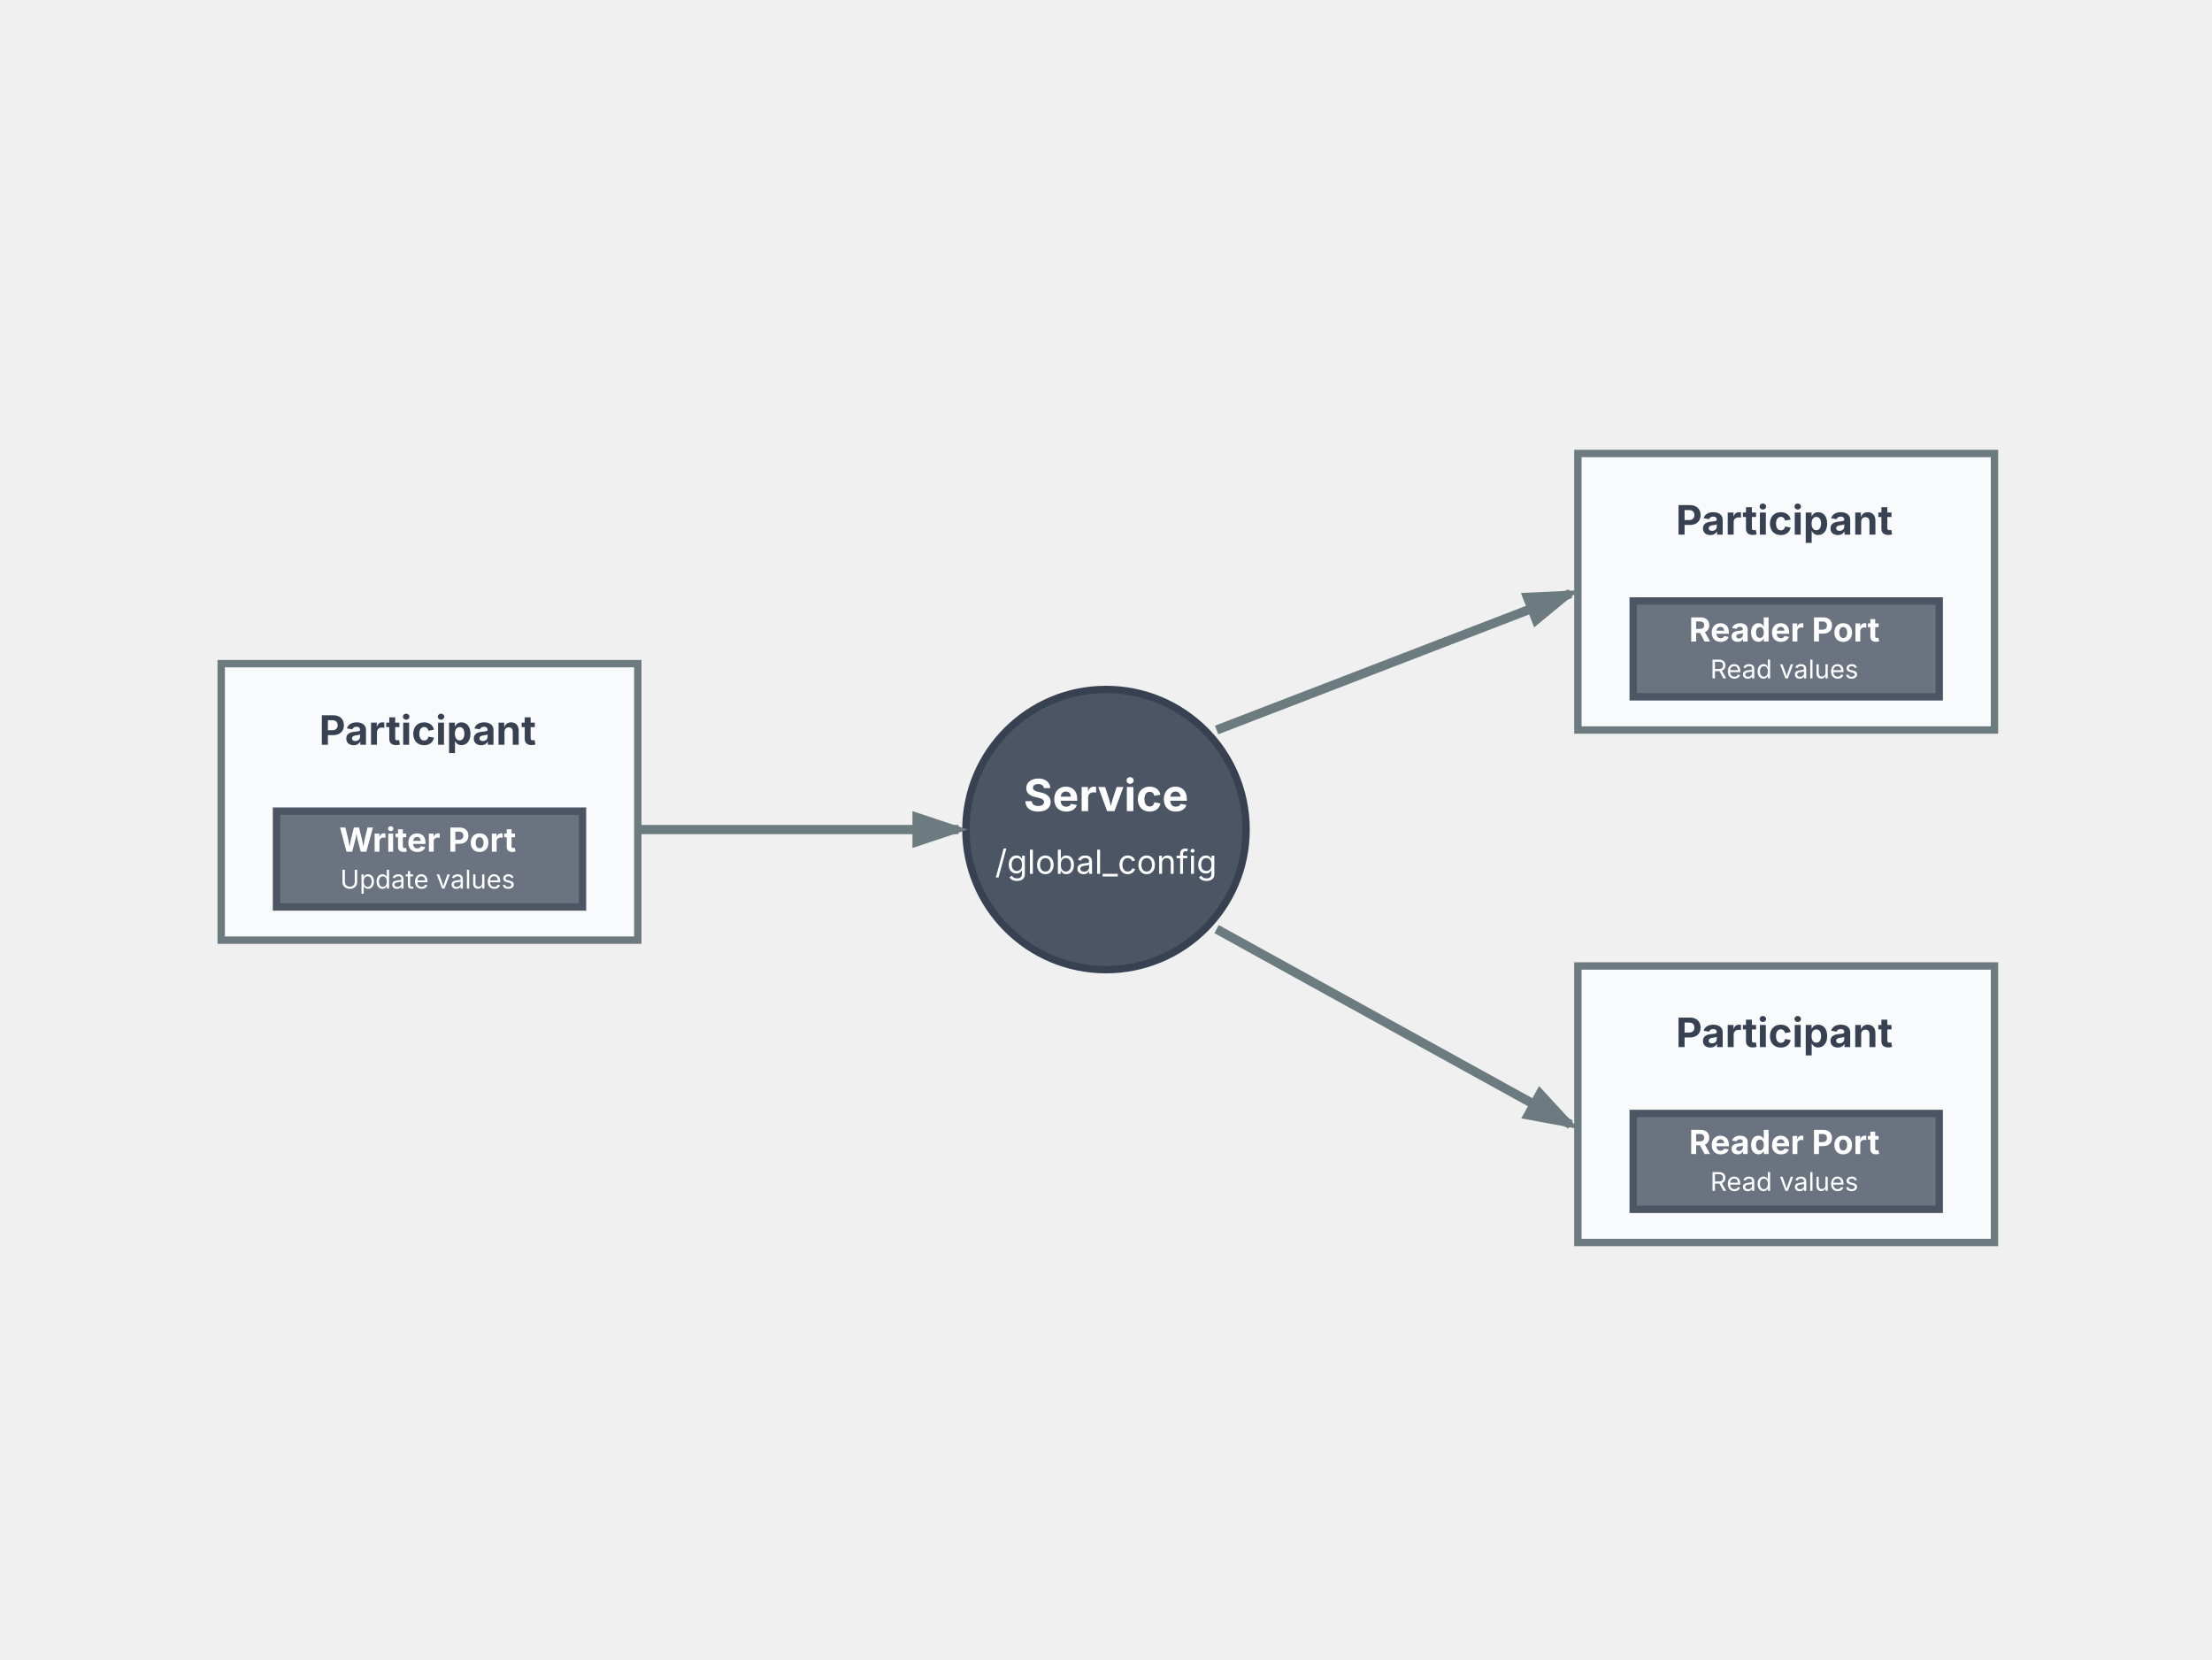
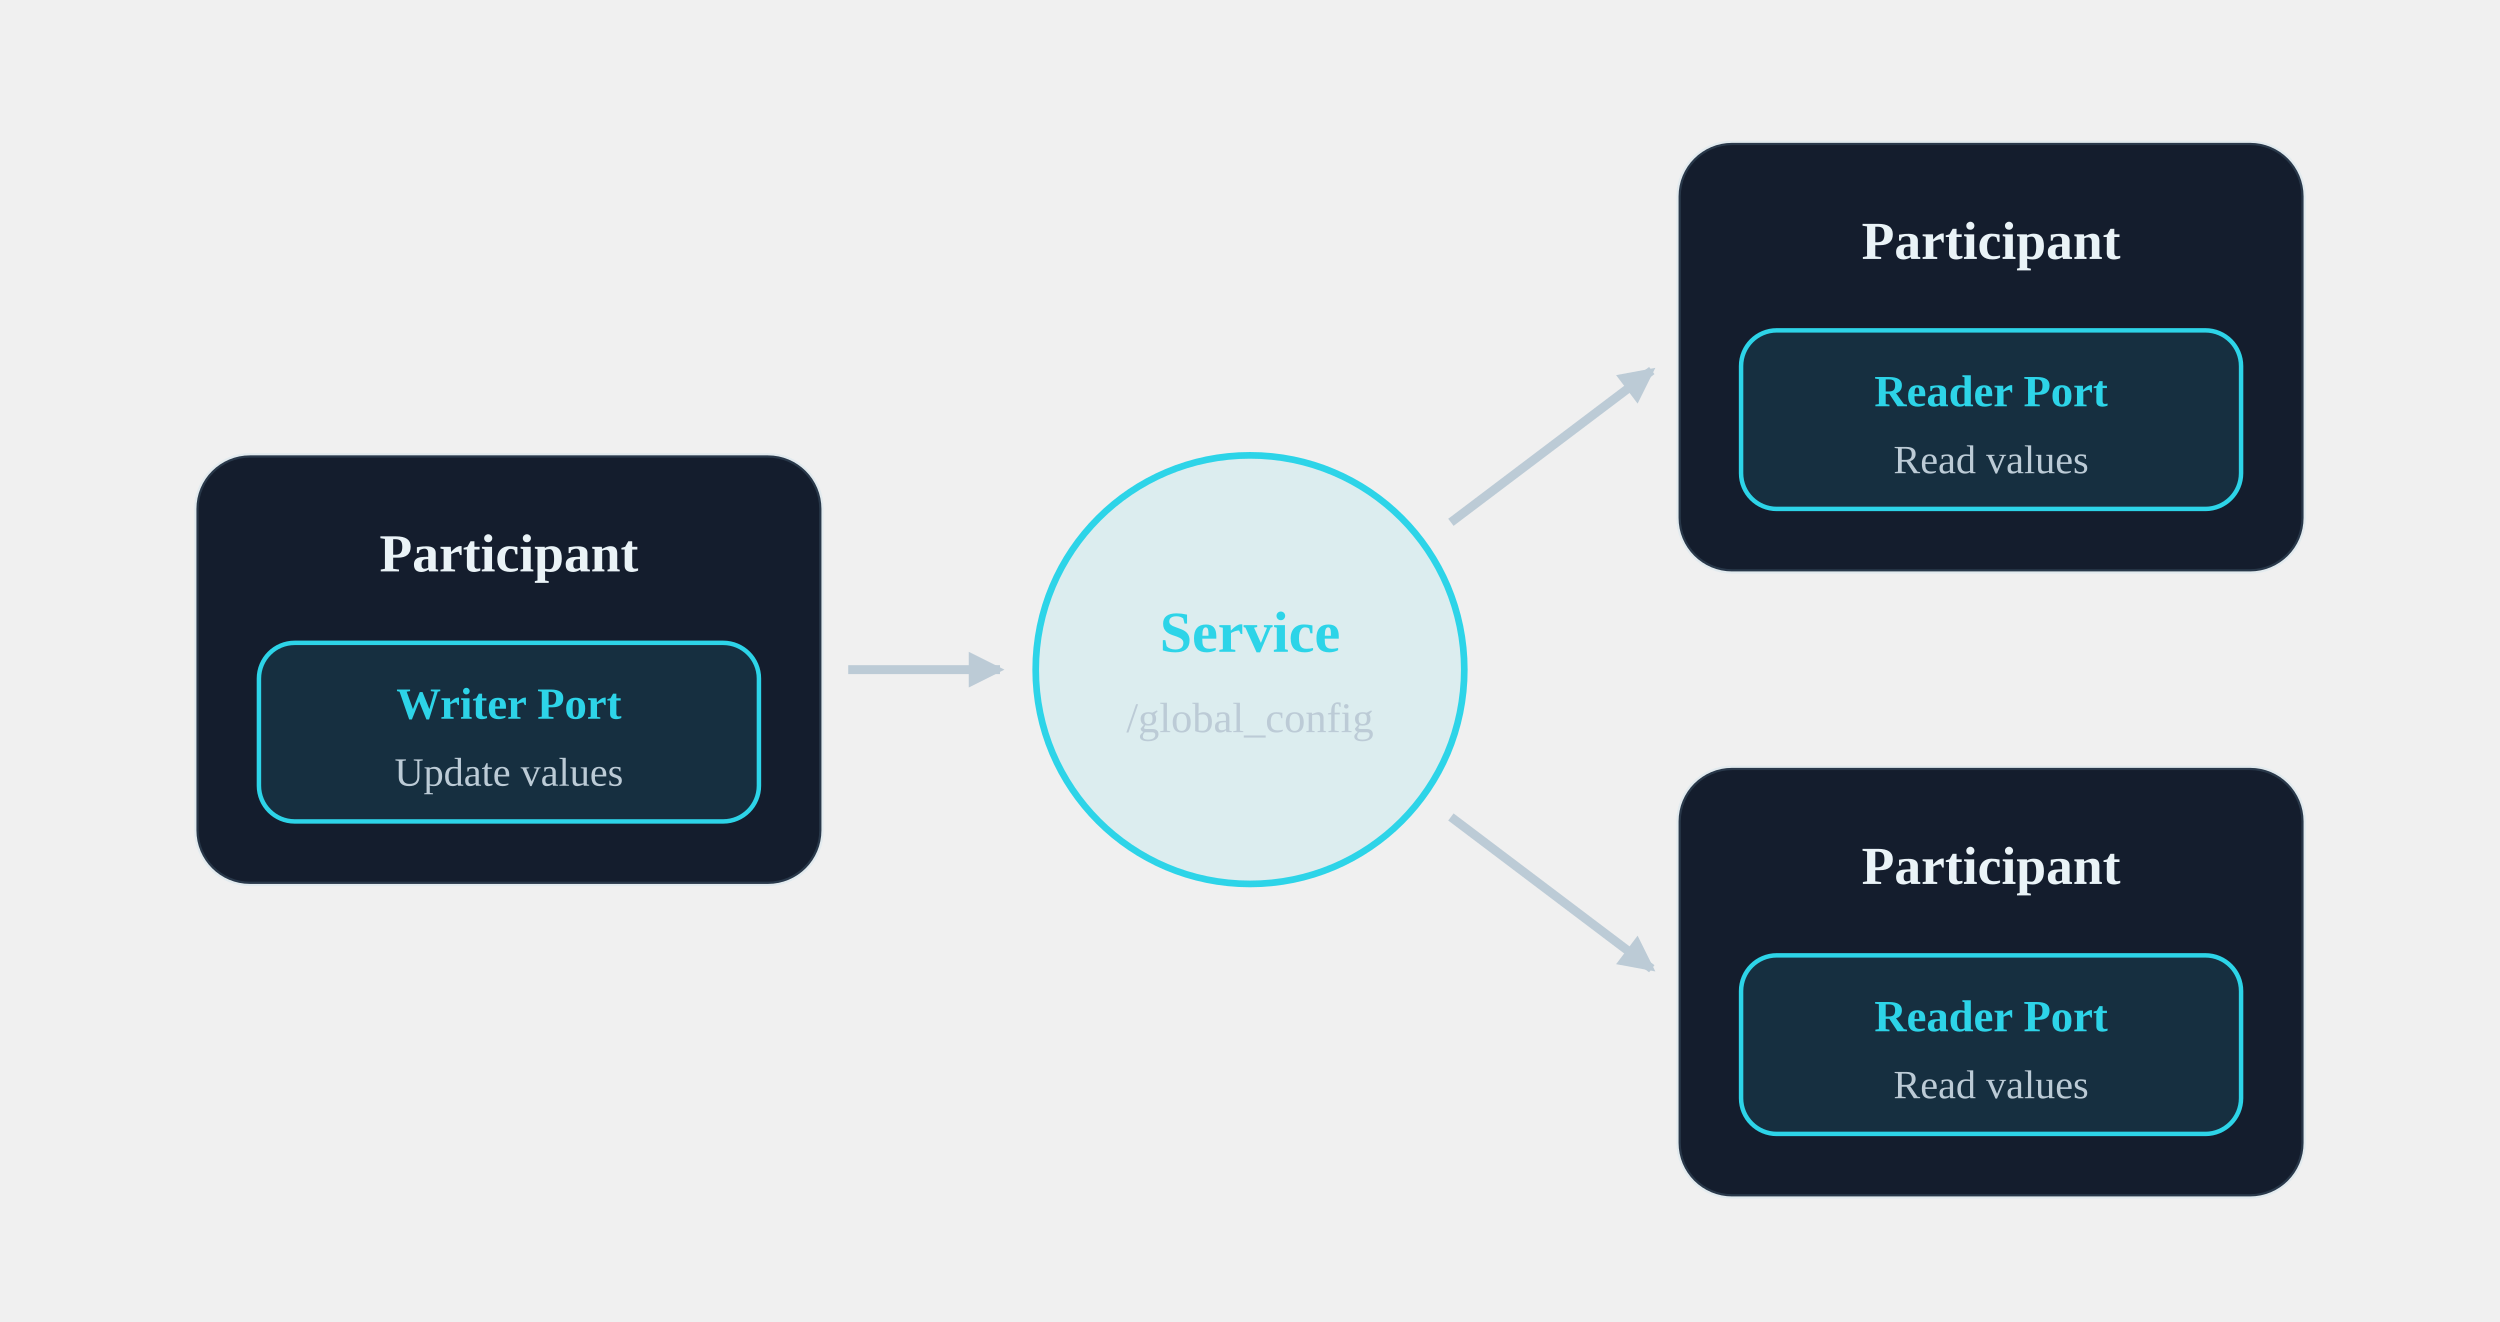
- <svg xmlns="http://www.w3.org/2000/svg" viewBox="0 0 600 450">
+ <svg xmlns="http://www.w3.org/2000/svg" viewBox="0 0 560 296" role="img" aria-label="Blackboard communication model">
+   <style>
+     .bb-box   { fill: var(--ix-surface, #141d2d); stroke: var(--ix-line, rgba(150,200,230,0.16)); stroke-width: 1; }
+     .bb-port  { fill: rgba(45,212,232,0.10); stroke: var(--ix-ice, #2dd4e8); stroke-width: 1; }
+     .bb-svc   { fill: rgba(45,212,232,0.10); stroke: var(--ix-ice, #2dd4e8); stroke-width: 1.5; }
+     .bb-title { font-family: var(--font-stack, sans-serif); font-weight: 600; font-size: 12px; fill: var(--ix-text, #eaf3f7); }
+     .bb-port-t{ font-family: var(--font-stack--monospace, monospace); font-weight: 600; font-size: 10px; fill: var(--ix-ice, #2dd4e8); }
+     .bb-sub   { font-family: var(--font-stack, sans-serif); font-size: 9px; fill: var(--ix-muted, #bccbd6); }
+     .bb-svc-t { font-family: var(--font-stack, sans-serif); font-weight: 600; font-size: 13px; fill: var(--ix-ice, #2dd4e8); }
+     .bb-svc-s { font-family: var(--font-stack--monospace, monospace); font-size: 9.5px; fill: var(--ix-muted, #bccbd6); }
+     .bb-flow  { stroke: var(--ix-muted, #bccbd6); stroke-width: 2; fill: none; }
+   </style>
  <defs>
-     <style>
-       .custom-fonts {
-         font-family: Inter, -apple-system, BlinkMacSystemFont, 'Segoe UI', Roboto, sans-serif;
-       }
-     </style>
-     <marker id="arrowhead" markerWidth="6" markerHeight="4" refX="5" refY="2" orient="auto">
-       <polygon points="0 0, 6 2, 0 4" fill="#6c7b7f" />
+     <marker id="bb-arrow" markerWidth="10" markerHeight="10" refX="8" refY="5" orient="auto" markerUnits="userSpaceOnUse" overflow="visible">
+       <path d="M1,1 L9,5 L1,9 Z" fill="var(--ix-muted, #bccbd6)" />
    </marker>
-     <pattern id="sleepPattern" patternUnits="userSpaceOnUse" width="3" height="3">
-       <circle cx="1.5" cy="1.5" r="0.8" fill="#9ca3af" opacity="0.3" />
-     </pattern>
  </defs>
-   <rect width="600" height="450" fill="transparent" />
-   <circle cx="300" cy="225" r="38" fill="#4b5563" stroke="#374151" stroke-width="2" />
-   <text x="300" y="220" text-anchor="middle" class="custom-fonts" font-size="12" font-weight="bold" fill="white">Service</text>
-   <text x="300" y="237" text-anchor="middle" class="custom-fonts" font-size="9" fill="white">/global_config</text>
-   <rect x="60" y="180" width="113" height="75" fill="#f9fafb" stroke="#6c7b7f" stroke-width="2" />
-   <text x="116" y="202" text-anchor="middle" class="custom-fonts" font-size="11" font-weight="bold" fill="#374151">Participant</text>
-   <rect x="75" y="220" width="83" height="26" fill="#6b7280" stroke="#4b5563" stroke-width="2" />
-   <text x="116" y="231" text-anchor="middle" class="custom-fonts" font-size="9" font-weight="bold" fill="white">Writer Port</text>
-   <text x="116" y="241" text-anchor="middle" class="custom-fonts" font-size="7" fill="white">Update values</text>
-   <rect x="428" y="123" width="113" height="75" fill="#f9fafb" stroke="#6c7b7f" stroke-width="2" />
-   <text x="484" y="145" text-anchor="middle" class="custom-fonts" font-size="11" font-weight="bold" fill="#374151">Participant</text>
-   <rect x="443" y="163" width="83" height="26" fill="#6b7280" stroke="#4b5563" stroke-width="2" />
-   <text x="484" y="174" text-anchor="middle" class="custom-fonts" font-size="9" font-weight="bold" fill="white">Reader Port</text>
-   <text x="484" y="184" text-anchor="middle" class="custom-fonts" font-size="7" fill="white">Read values</text>
-   <rect x="428" y="262" width="113" height="75" fill="#f9fafb" stroke="#6c7b7f" stroke-width="2" />
-   <text x="484" y="284" text-anchor="middle" class="custom-fonts" font-size="11" font-weight="bold" fill="#374151">Participant</text>
-   <rect x="443" y="302" width="83" height="26" fill="#6b7280" stroke="#4b5563" stroke-width="2" />
-   <text x="484" y="313" text-anchor="middle" class="custom-fonts" font-size="9" font-weight="bold" fill="white">Reader Port</text>
-   <text x="484" y="323" text-anchor="middle" class="custom-fonts" font-size="7" fill="white">Read values</text>
-   <line x1="173" y1="225" x2="260" y2="225" stroke="#6c7b7f" stroke-width="2.5" marker-end="url(#arrowhead)" />
-   <line x1="330" y1="198" x2="426" y2="161" stroke="#6c7b7f" stroke-width="2.5" marker-end="url(#arrowhead)" />
-   <line x1="330" y1="252" x2="426" y2="305" stroke="#6c7b7f" stroke-width="2.5" marker-end="url(#arrowhead)" />
+   <rect class="bb-box" x="44" y="102" width="140" height="96" rx="12" />
+   <text class="bb-title" x="114" y="128" text-anchor="middle">Participant</text>
+   <rect class="bb-port" x="58" y="144" width="112" height="40" rx="8" />
+   <text class="bb-port-t" x="114" y="161" text-anchor="middle">Writer Port</text>
+   <text class="bb-sub" x="114" y="176" text-anchor="middle">Update values</text>
+   <circle class="bb-svc" cx="280" cy="150" r="48" />
+   <text class="bb-svc-t" x="280" y="146" text-anchor="middle">Service</text>
+   <text class="bb-svc-s" x="280" y="164" text-anchor="middle">/global_config</text>
+   <rect class="bb-box" x="376" y="32" width="140" height="96" rx="12" />
+   <text class="bb-title" x="446" y="58" text-anchor="middle">Participant</text>
+   <rect class="bb-port" x="390" y="74" width="112" height="40" rx="8" />
+   <text class="bb-port-t" x="446" y="91" text-anchor="middle">Reader Port</text>
+   <text class="bb-sub" x="446" y="106" text-anchor="middle">Read values</text>
+   <rect class="bb-box" x="376" y="172" width="140" height="96" rx="12" />
+   <text class="bb-title" x="446" y="198" text-anchor="middle">Participant</text>
+   <rect class="bb-port" x="390" y="214" width="112" height="40" rx="8" />
+   <text class="bb-port-t" x="446" y="231" text-anchor="middle">Reader Port</text>
+   <text class="bb-sub" x="446" y="246" text-anchor="middle">Read values</text>
+   <line class="bb-flow" x1="190" y1="150" x2="224" y2="150" marker-end="url(#bb-arrow)" />
+   <line class="bb-flow" x1="325" y1="117" x2="370" y2="83" marker-end="url(#bb-arrow)" />
+   <line class="bb-flow" x1="325" y1="183" x2="370" y2="217" marker-end="url(#bb-arrow)" />
</svg>
